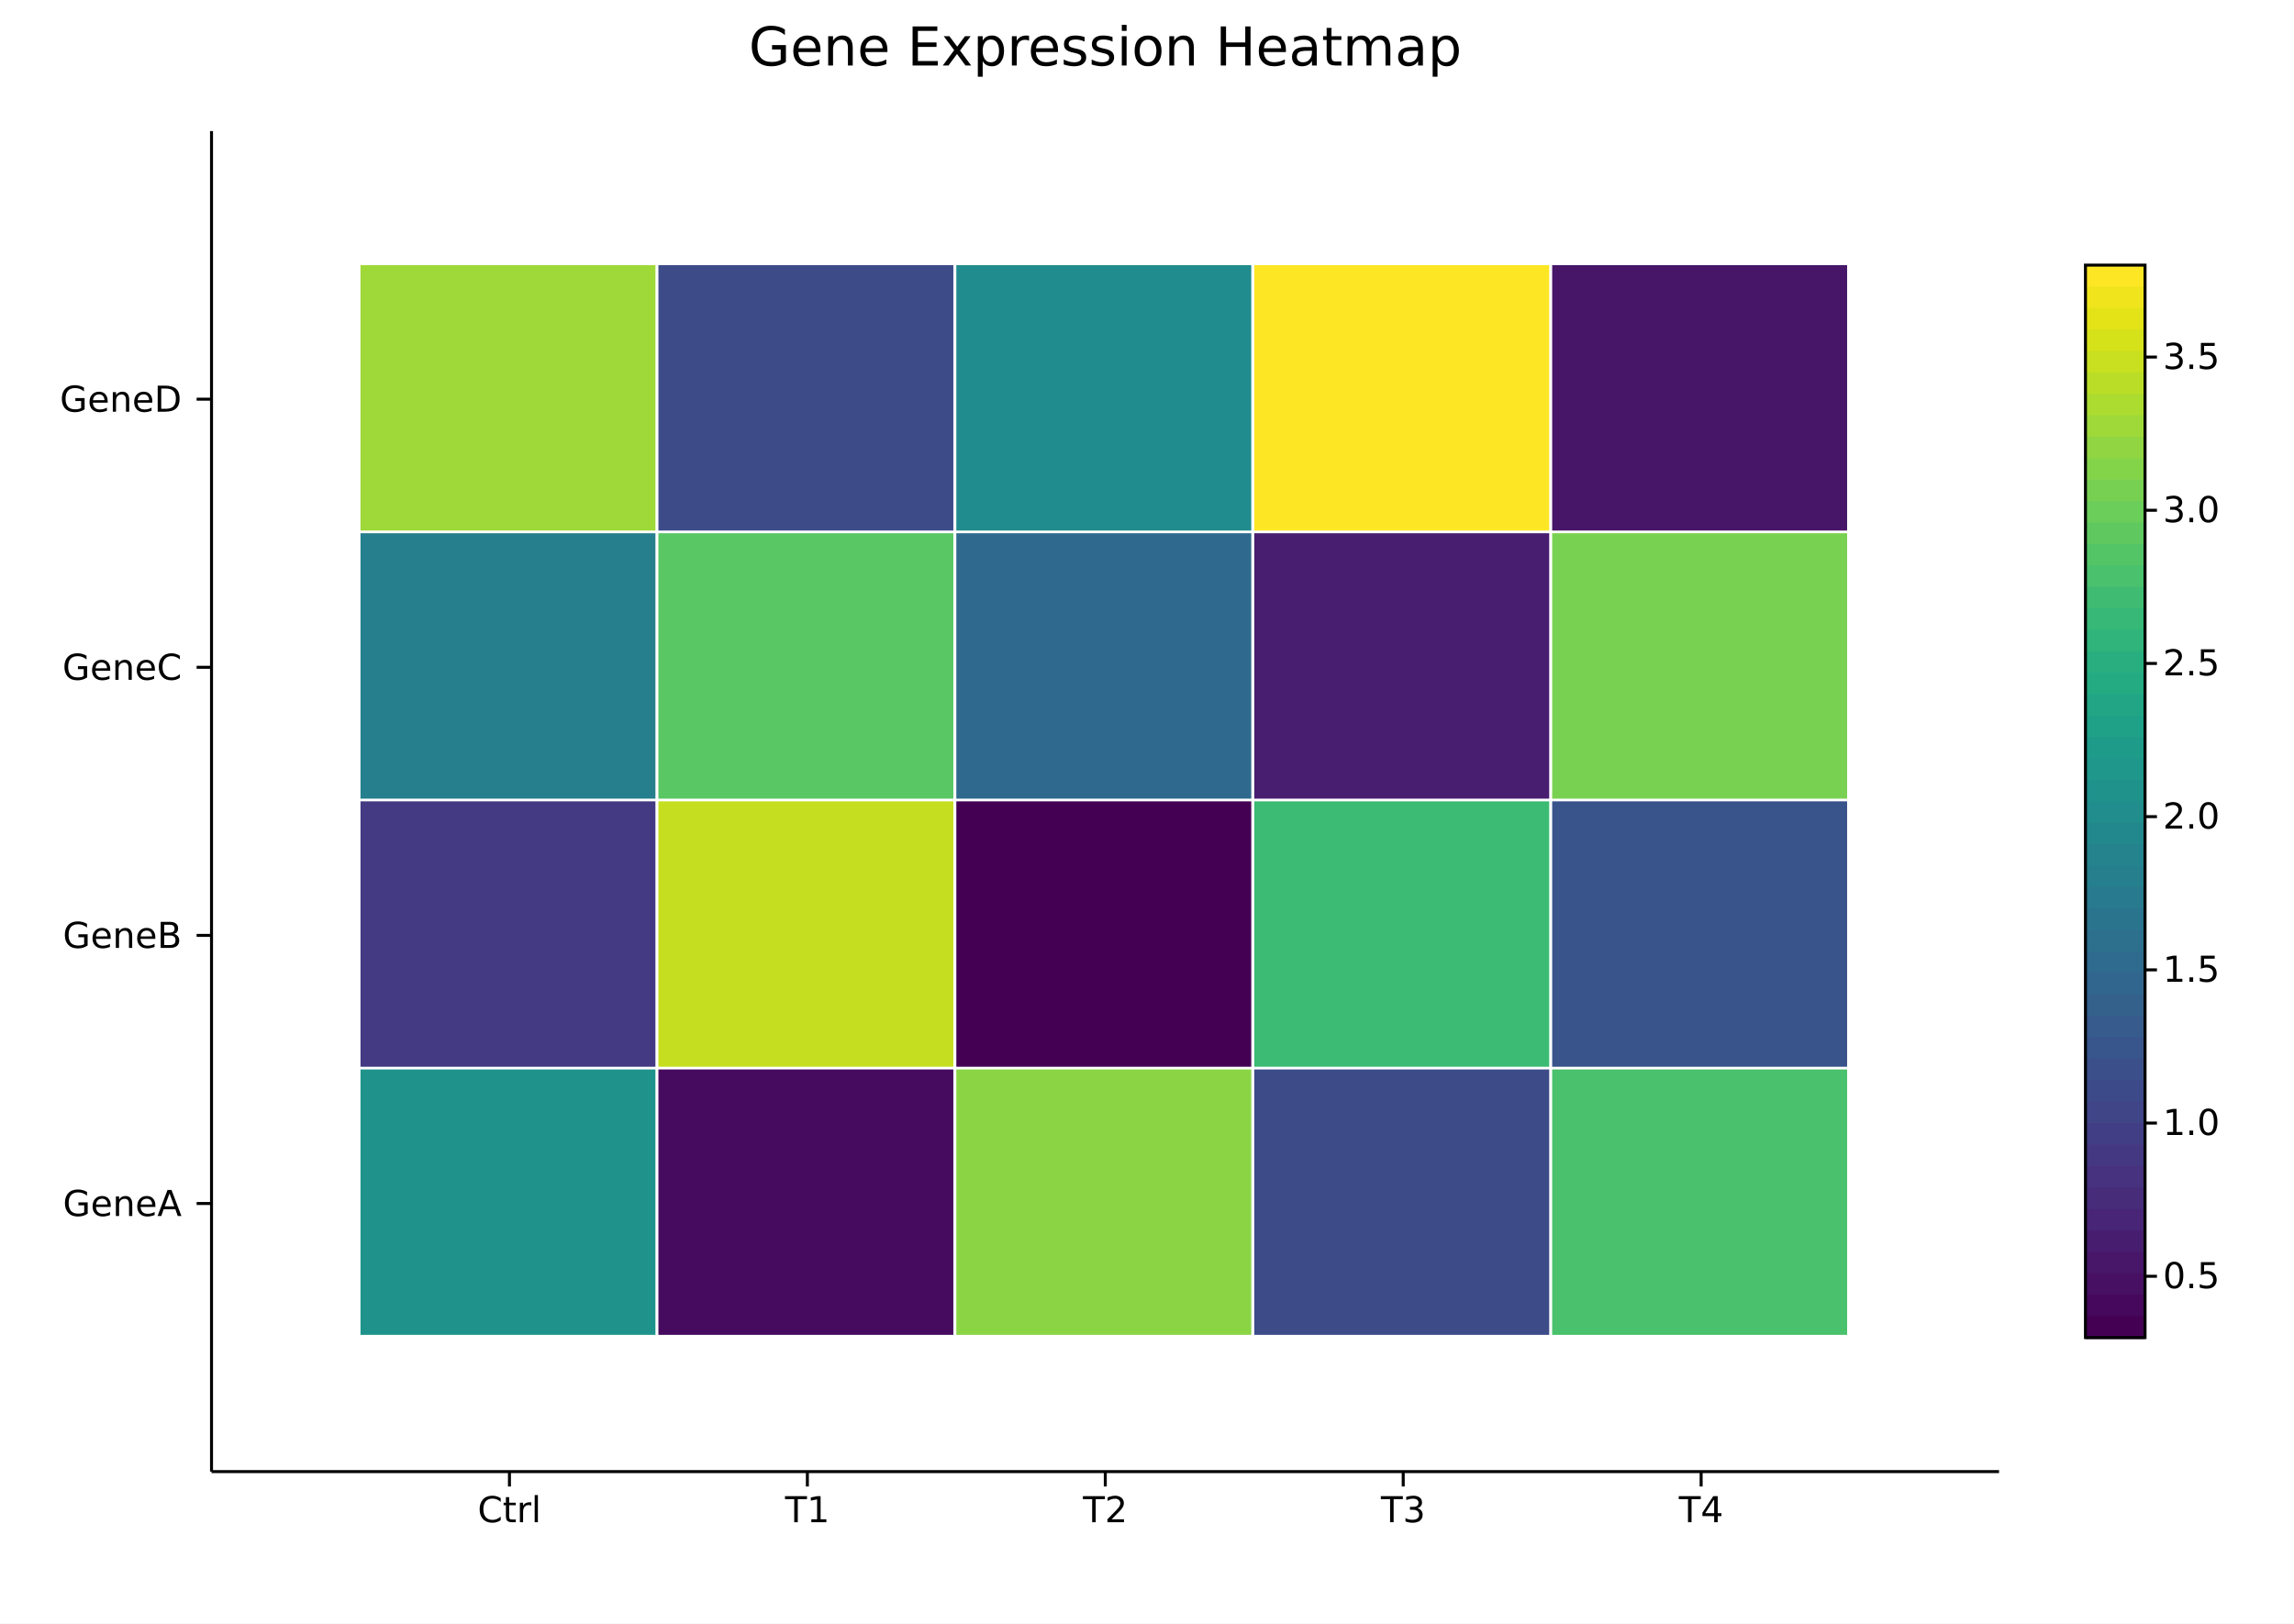
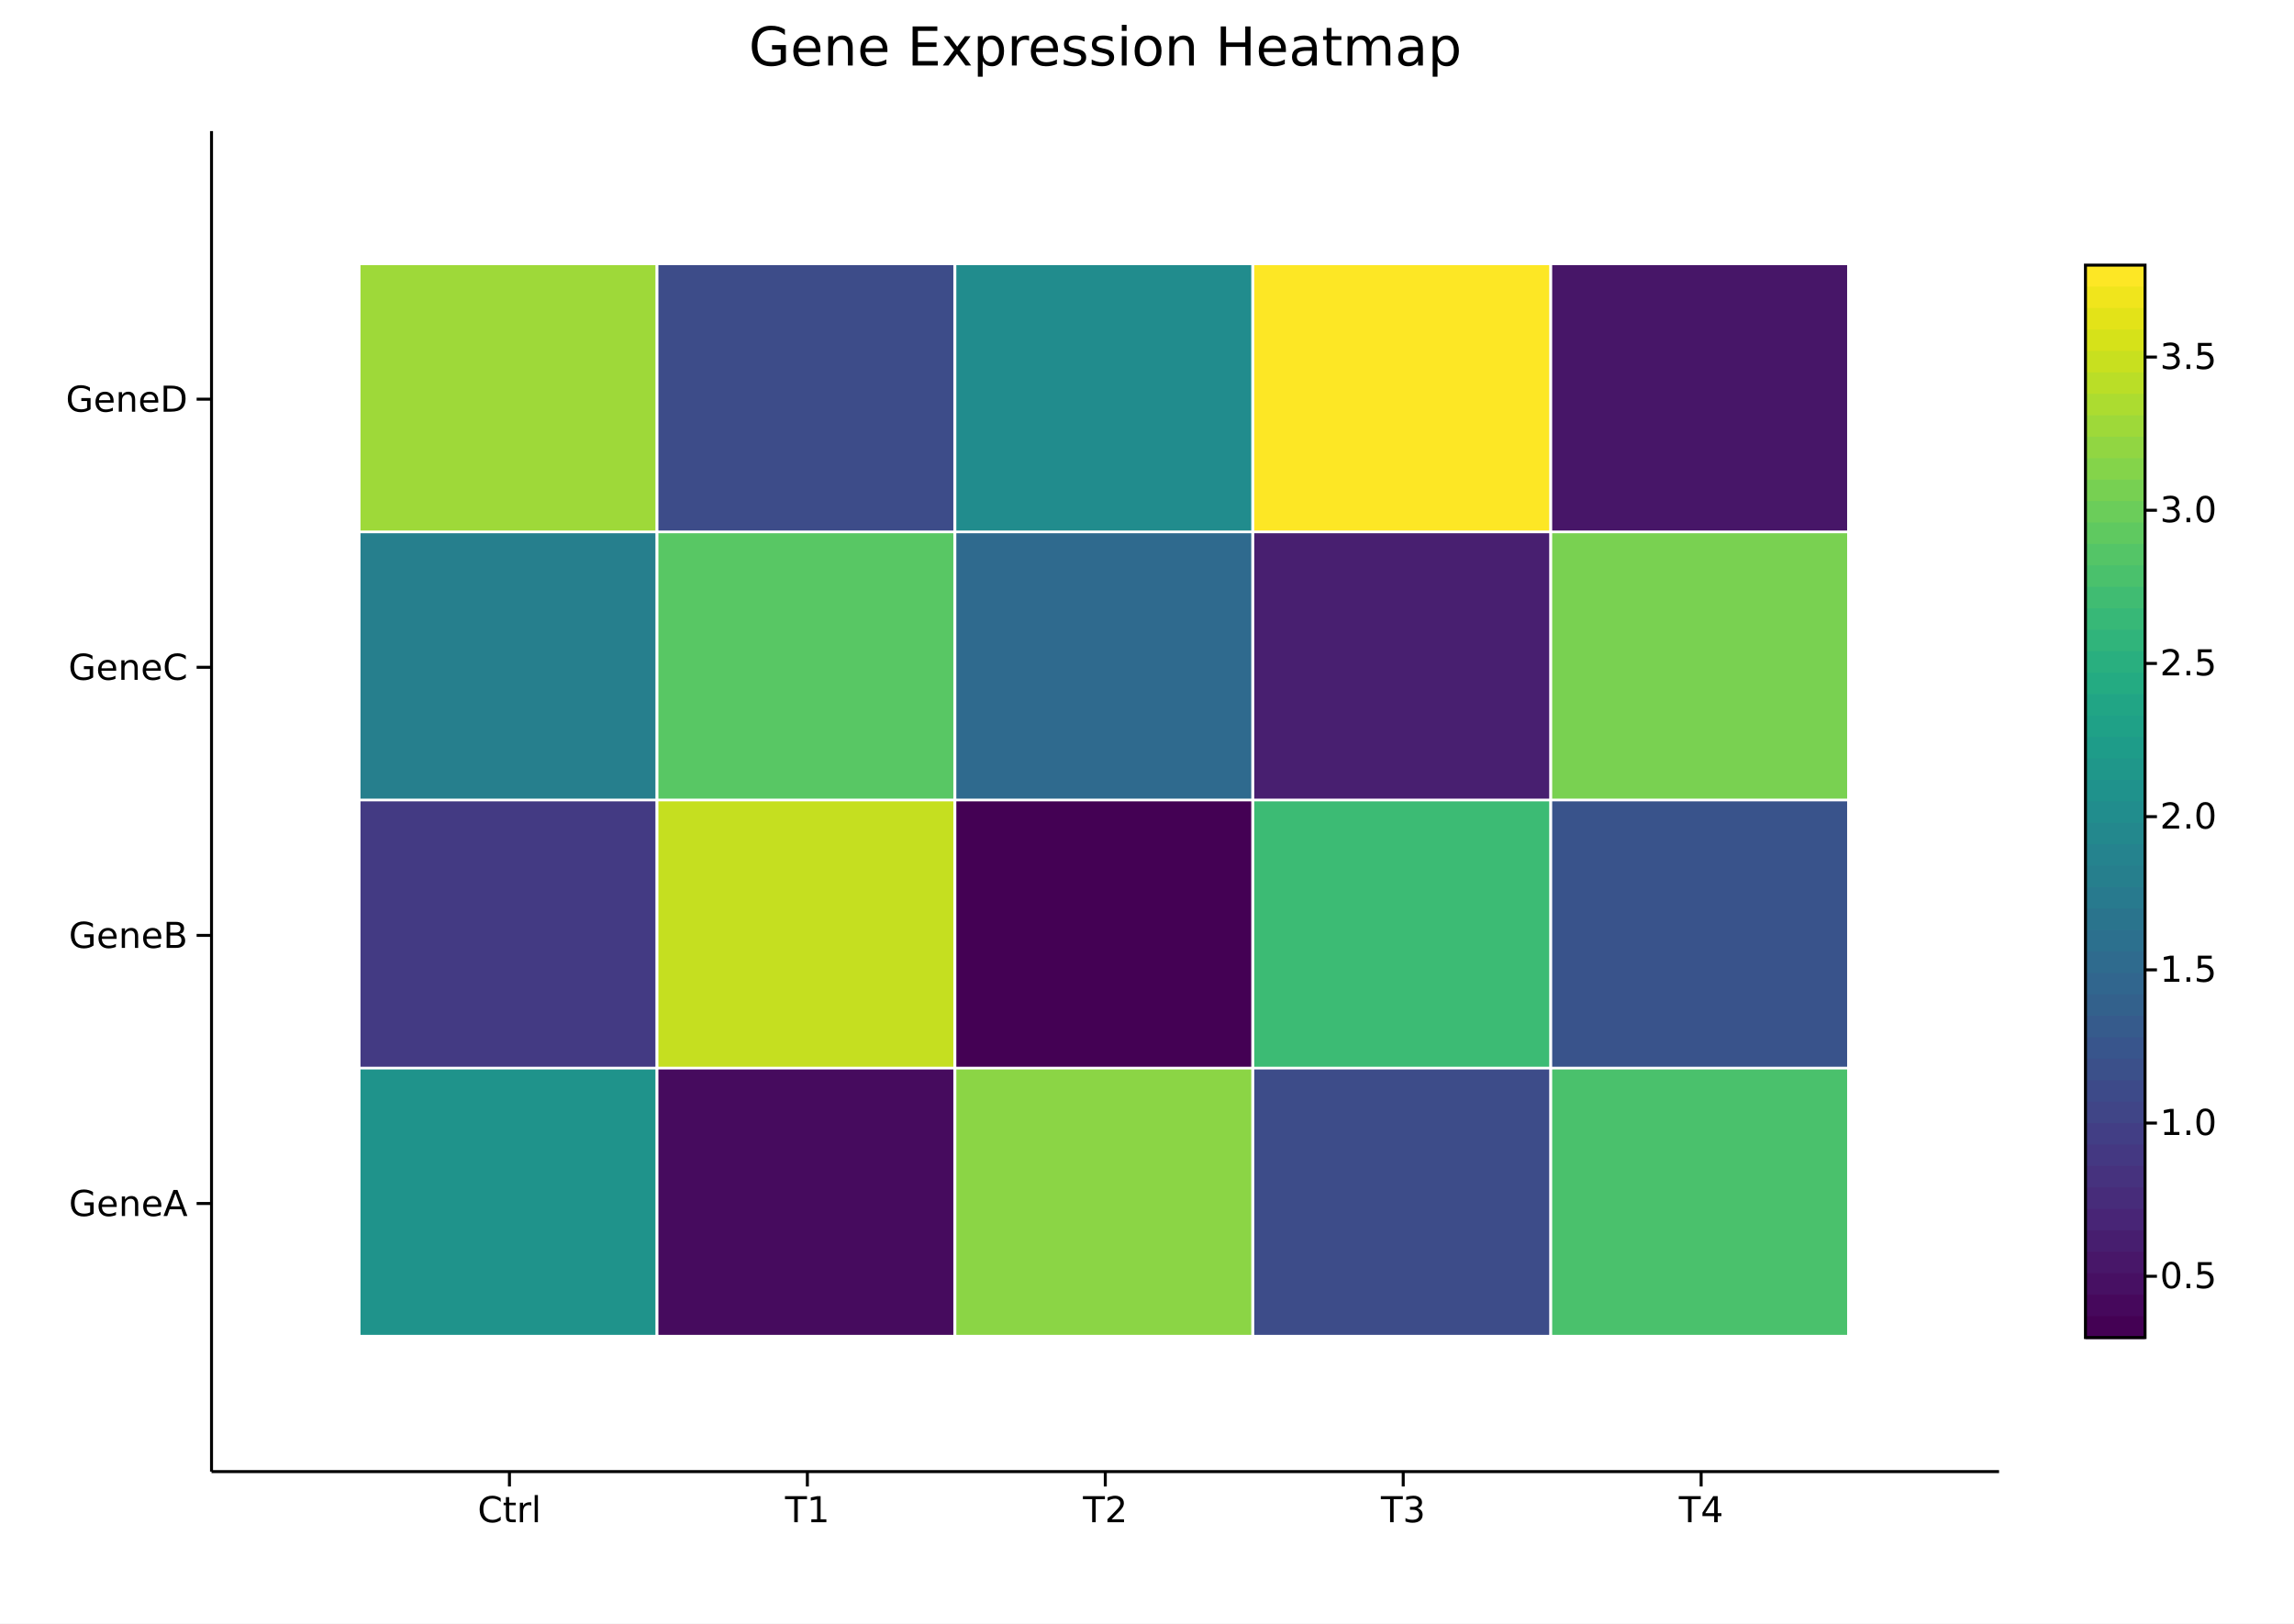
<svg xmlns="http://www.w3.org/2000/svg" width="770" height="545" font-family="DejaVu Sans, Liberation Sans, Arial, sans-serif" fill="black">
  <rect width="100%" height="100%" fill="white" />
  <line x1="71" y1="494" x2="671" y2="494" stroke="#000000" stroke-width="1" />
  <line x1="71" y1="44" x2="71" y2="494" stroke="#000000" stroke-width="1" />
-   <text x="61" y="408.2" font-size="12" text-anchor="end">GeneA</text>
+   <text x="63" y="408.2" font-size="12" text-anchor="end">GeneA</text>
  <line x1="66" y1="404" x2="71" y2="404" stroke="#000000" stroke-width="1" />
-   <text x="61" y="318.2" font-size="12" text-anchor="end">GeneB</text>
+   <text x="63" y="318.2" font-size="12" text-anchor="end">GeneB</text>
  <line x1="66" y1="314" x2="71" y2="314" stroke="#000000" stroke-width="1" />
-   <text x="61" y="228.2" font-size="12" text-anchor="end">GeneC</text>
+   <text x="63" y="228.2" font-size="12" text-anchor="end">GeneC</text>
  <line x1="66" y1="224" x2="71" y2="224" stroke="#000000" stroke-width="1" />
-   <text x="61" y="138.2" font-size="12" text-anchor="end">GeneD</text>
+   <text x="63" y="138.2" font-size="12" text-anchor="end">GeneD</text>
  <line x1="66" y1="134" x2="71" y2="134" stroke="#000000" stroke-width="1" />
  <text x="171" y="511" font-size="12" text-anchor="middle">Ctrl</text>
  <line x1="171" y1="494" x2="171" y2="499" stroke="#000000" stroke-width="1" />
  <text x="271" y="511" font-size="12" text-anchor="middle">T1</text>
  <line x1="271" y1="494" x2="271" y2="499" stroke="#000000" stroke-width="1" />
  <text x="371" y="511" font-size="12" text-anchor="middle">T2</text>
  <line x1="371" y1="494" x2="371" y2="499" stroke="#000000" stroke-width="1" />
  <text x="471" y="511" font-size="12" text-anchor="middle">T3</text>
  <line x1="471" y1="494" x2="471" y2="499" stroke="#000000" stroke-width="1" />
  <text x="571" y="511" font-size="12" text-anchor="middle">T4</text>
  <line x1="571" y1="494" x2="571" y2="499" stroke="#000000" stroke-width="1" />
  <text x="371" y="22" font-size="18" text-anchor="middle">Gene Expression Heatmap</text>
  <rect x="121" y="359" width="99" height="89.1" fill="#1f938b" />
  <rect x="221" y="359" width="99" height="89.1" fill="#460b5e" />
  <rect x="321" y="359" width="99" height="89.1" fill="#8bd545" />
  <rect x="421" y="359" width="99" height="89.1" fill="#3d4c89" />
  <rect x="521" y="359" width="99" height="89.1" fill="#4ac16c" />
  <rect x="121" y="269" width="99" height="89.1" fill="#433a83" />
  <rect x="221" y="269" width="99" height="89.1" fill="#c5df20" />
  <rect x="321" y="269" width="99" height="89.1" fill="#440154" />
  <rect x="421" y="269" width="99" height="89.1" fill="#3cbb74" />
  <rect x="521" y="269" width="99" height="89.1" fill="#39538b" />
  <rect x="121" y="179" width="99" height="89.1" fill="#267f8d" />
  <rect x="221" y="179" width="99" height="89.1" fill="#58c764" />
  <rect x="321" y="179" width="99" height="89.1" fill="#2f6a8e" />
  <rect x="421" y="179" width="99" height="89.1" fill="#481f70" />
  <rect x="521" y="179" width="99" height="89.1" fill="#79d151" />
  <rect x="121" y="89" width="99" height="89.1" fill="#9ed939" />
  <rect x="221" y="89" width="99" height="89.1" fill="#3d4c89" />
  <rect x="321" y="89" width="99" height="89.1" fill="#218c8d" />
  <rect x="421" y="89" width="99" height="89.1" fill="#fde725" />
  <rect x="521" y="89" width="99" height="89.1" fill="#471668" />
  <rect x="700" y="89" width="20" height="7.7" fill="#fde725" />
  <rect x="700" y="96.2" width="20" height="7.7" fill="#f0e51c" />
  <rect x="700" y="103.4" width="20" height="7.7" fill="#e3e318" />
  <rect x="700" y="110.6" width="20" height="7.7" fill="#d6e219" />
  <rect x="700" y="117.8" width="20" height="7.7" fill="#c8e01f" />
  <rect x="700" y="125" width="20" height="7.7" fill="#bade27" />
  <rect x="700" y="132.2" width="20" height="7.7" fill="#acdc30" />
  <rect x="700" y="139.4" width="20" height="7.7" fill="#9ed939" />
  <rect x="700" y="146.6" width="20" height="7.7" fill="#91d642" />
  <rect x="700" y="153.8" width="20" height="7.7" fill="#84d44a" />
  <rect x="700" y="161" width="20" height="7.7" fill="#77d052" />
  <rect x="700" y="168.2" width="20" height="7.7" fill="#6bcd5a" />
  <rect x="700" y="175.4" width="20" height="7.7" fill="#5fc960" />
  <rect x="700" y="182.6" width="20" height="7.7" fill="#54c567" />
  <rect x="700" y="189.8" width="20" height="7.7" fill="#4ac16c" />
  <rect x="700" y="197" width="20" height="7.7" fill="#40bc72" />
  <rect x="700" y="204.2" width="20" height="7.7" fill="#37b877" />
  <rect x="700" y="211.4" width="20" height="7.7" fill="#30b47b" />
  <rect x="700" y="218.6" width="20" height="7.7" fill="#29af7f" />
  <rect x="700" y="225.8" width="20" height="7.7" fill="#24ab82" />
  <rect x="700" y="233" width="20" height="7.7" fill="#21a585" />
  <rect x="700" y="240.2" width="20" height="7.7" fill="#1fa187" />
  <rect x="700" y="247.4" width="20" height="7.7" fill="#1e9c89" />
  <rect x="700" y="254.6" width="20" height="7.7" fill="#1f978a" />
  <rect x="700" y="261.8" width="20" height="7.7" fill="#1f928c" />
  <rect x="700" y="269" width="20" height="7.7" fill="#218d8d" />
  <rect x="700" y="276.2" width="20" height="7.7" fill="#23888d" />
  <rect x="700" y="283.4" width="20" height="7.7" fill="#25838e" />
  <rect x="700" y="290.6" width="20" height="7.7" fill="#267f8d" />
  <rect x="700" y="297.8" width="20" height="7.7" fill="#287a8e" />
  <rect x="700" y="305" width="20" height="7.7" fill="#2a748d" />
  <rect x="700" y="312.2" width="20" height="7.7" fill="#2c708e" />
  <rect x="700" y="319.4" width="20" height="7.7" fill="#2f6b8e" />
  <rect x="700" y="326.6" width="20" height="7.7" fill="#31668e" />
  <rect x="700" y="333.8" width="20" height="7.7" fill="#33618c" />
  <rect x="700" y="341" width="20" height="7.7" fill="#365b8c" />
  <rect x="700" y="348.2" width="20" height="7.7" fill="#38558c" />
  <rect x="700" y="355.4" width="20" height="7.7" fill="#3b508a" />
  <rect x="700" y="362.6" width="20" height="7.7" fill="#3d4a89" />
  <rect x="700" y="369.8" width="20" height="7.7" fill="#404587" />
  <rect x="700" y="377" width="20" height="7.7" fill="#423e85" />
  <rect x="700" y="384.2" width="20" height="7.7" fill="#443882" />
  <rect x="700" y="391.4" width="20" height="7.7" fill="#46327e" />
  <rect x="700" y="398.6" width="20" height="7.7" fill="#472c7a" />
  <rect x="700" y="405.8" width="20" height="7.7" fill="#482576" />
  <rect x="700" y="413" width="20" height="7.7" fill="#471e6f" />
  <rect x="700" y="420.2" width="20" height="7.7" fill="#481769" />
  <rect x="700" y="427.4" width="20" height="7.7" fill="#471063" />
  <rect x="700" y="434.6" width="20" height="7.7" fill="#46085c" />
  <rect x="700" y="441.8" width="20" height="7.7" fill="#440154" />
  <rect x="700" y="89" width="20" height="360" fill="none" stroke="#000000" stroke-width="1" />
  <line x1="720" y1="428.43" x2="724" y2="428.43" stroke="#000000" stroke-width="1" />
-   <text x="726" y="432.43" font-size="12" text-anchor="start">0.5</text>
+   <text x="725" y="432.43" font-size="12" text-anchor="start">0.5</text>
  <line x1="720" y1="377" x2="724" y2="377" stroke="#000000" stroke-width="1" />
-   <text x="726" y="381" font-size="12" text-anchor="start">1.0</text>
+   <text x="725" y="381" font-size="12" text-anchor="start">1.0</text>
  <line x1="720" y1="325.57" x2="724" y2="325.57" stroke="#000000" stroke-width="1" />
-   <text x="726" y="329.57" font-size="12" text-anchor="start">1.5</text>
+   <text x="725" y="329.57" font-size="12" text-anchor="start">1.5</text>
  <line x1="720" y1="274.14" x2="724" y2="274.14" stroke="#000000" stroke-width="1" />
-   <text x="726" y="278.14" font-size="12" text-anchor="start">2.0</text>
+   <text x="725" y="278.14" font-size="12" text-anchor="start">2.0</text>
  <line x1="720" y1="222.71" x2="724" y2="222.71" stroke="#000000" stroke-width="1" />
-   <text x="726" y="226.71" font-size="12" text-anchor="start">2.5</text>
+   <text x="725" y="226.71" font-size="12" text-anchor="start">2.5</text>
  <line x1="720" y1="171.29" x2="724" y2="171.29" stroke="#000000" stroke-width="1" />
-   <text x="726" y="175.29" font-size="12" text-anchor="start">3.0</text>
+   <text x="725" y="175.29" font-size="12" text-anchor="start">3.0</text>
  <line x1="720" y1="119.86" x2="724" y2="119.86" stroke="#000000" stroke-width="1" />
-   <text x="726" y="123.86" font-size="12" text-anchor="start">3.5</text>
+   <text x="725" y="123.86" font-size="12" text-anchor="start">3.5</text>
</svg>
